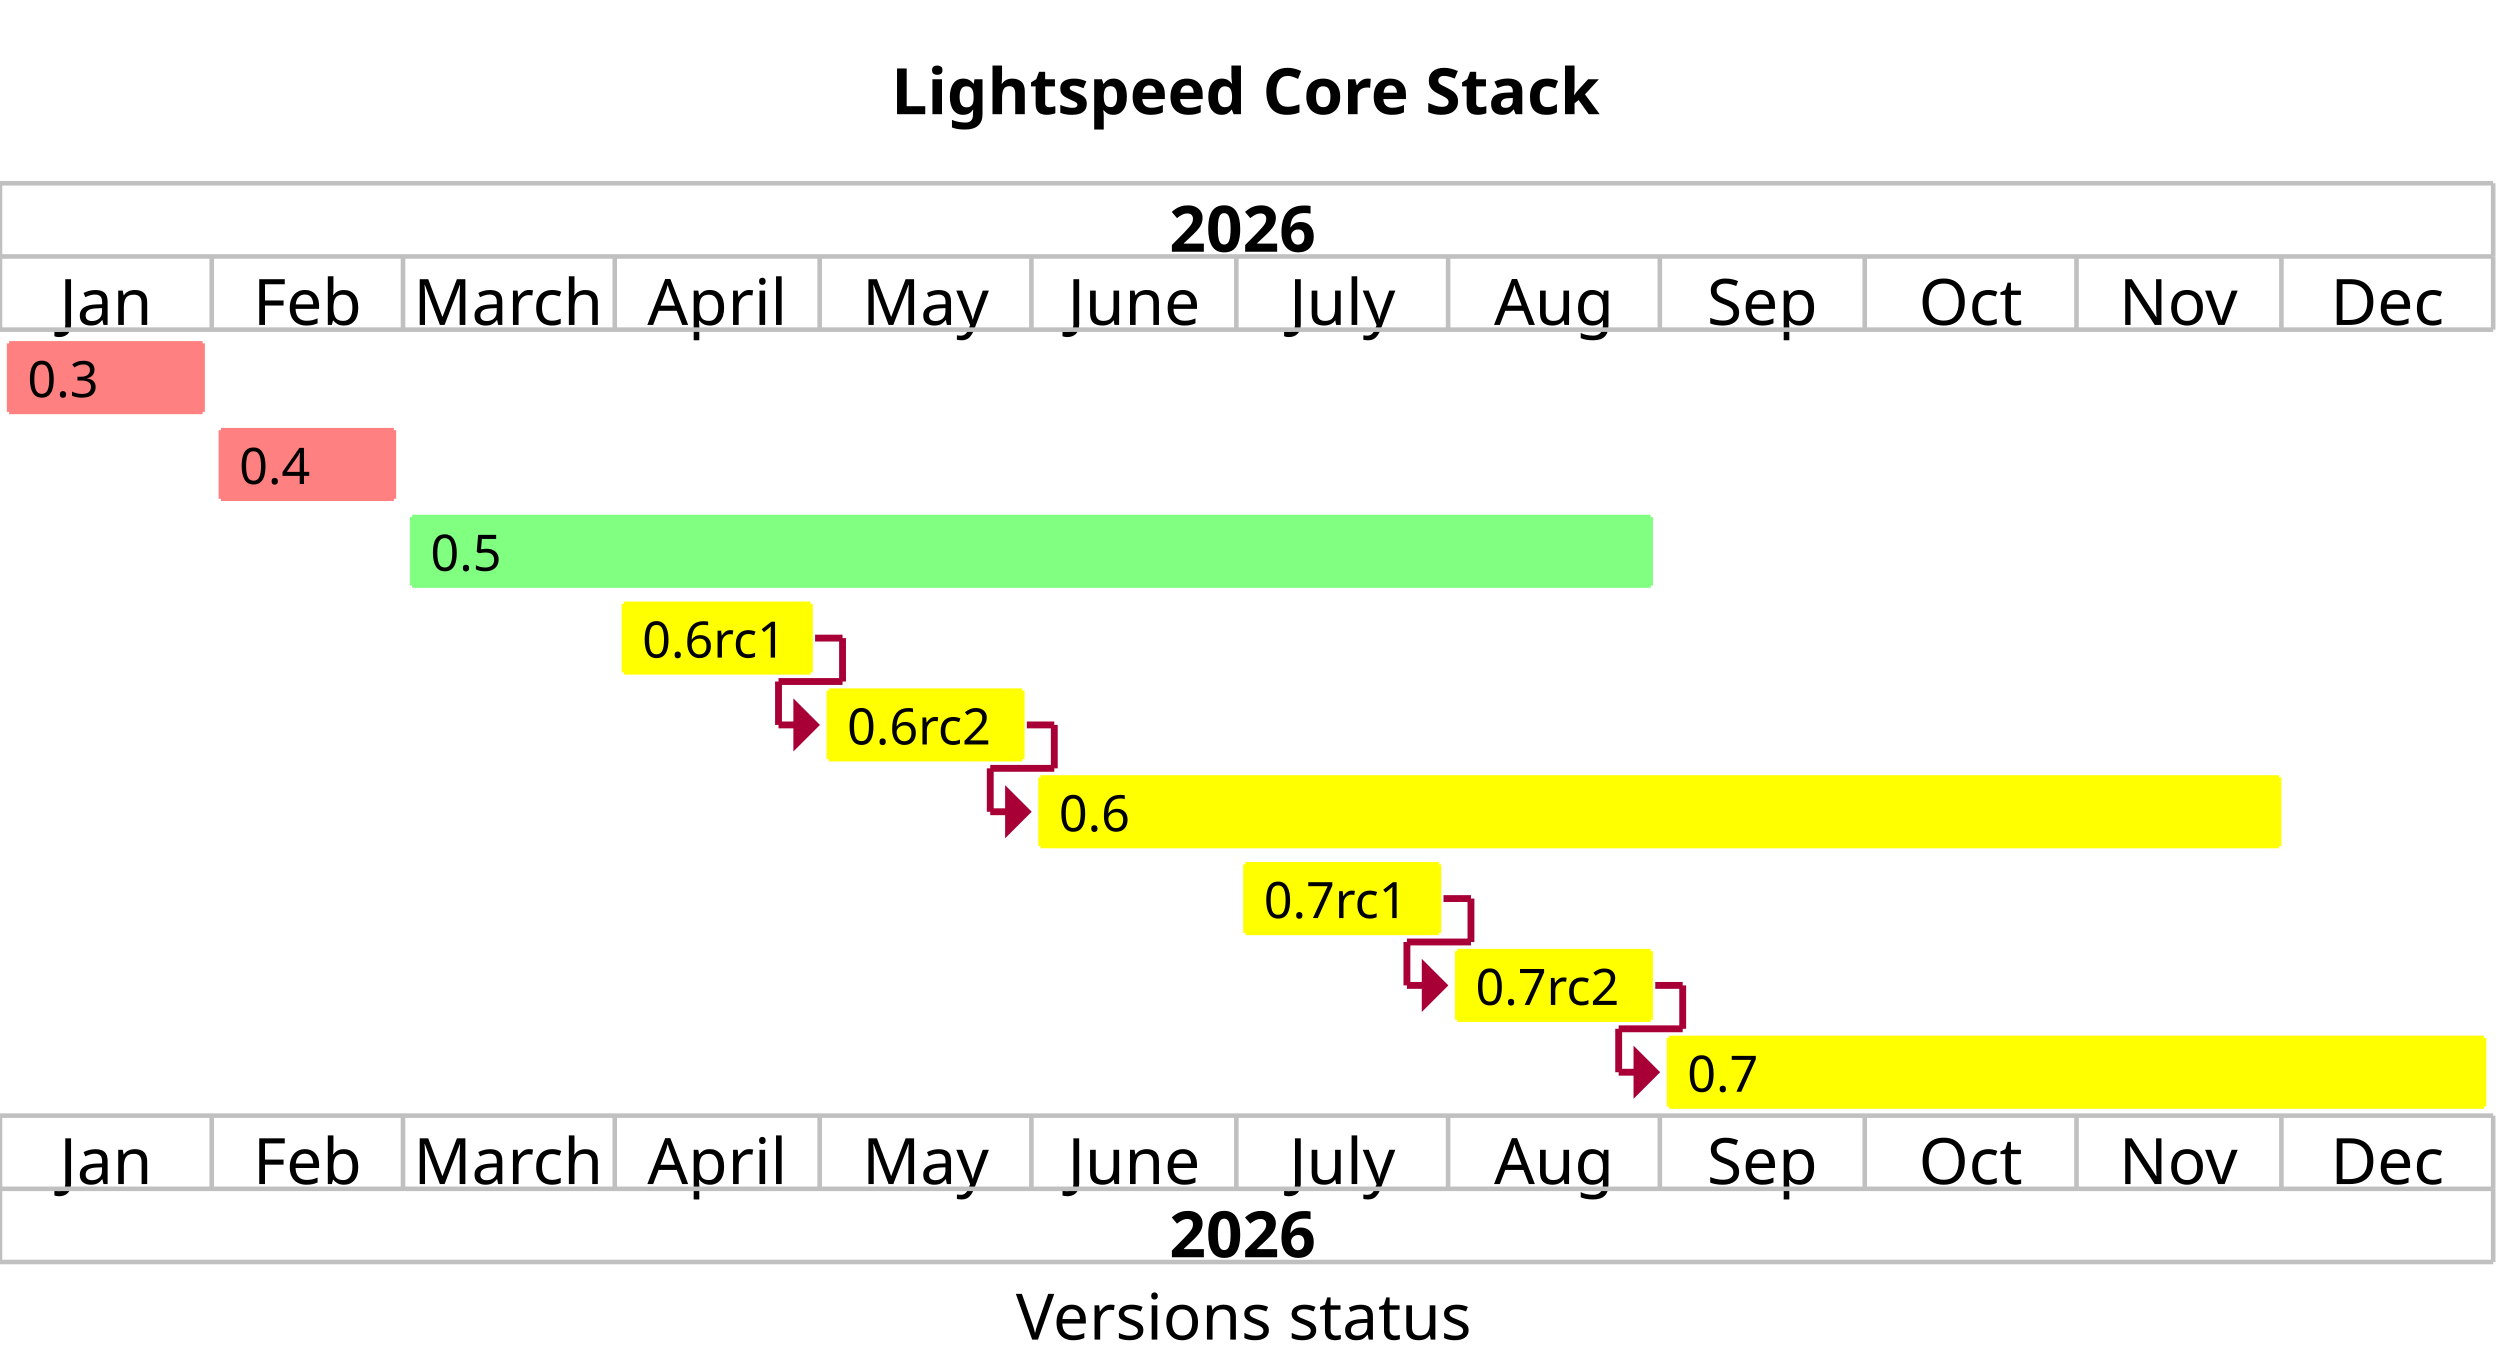
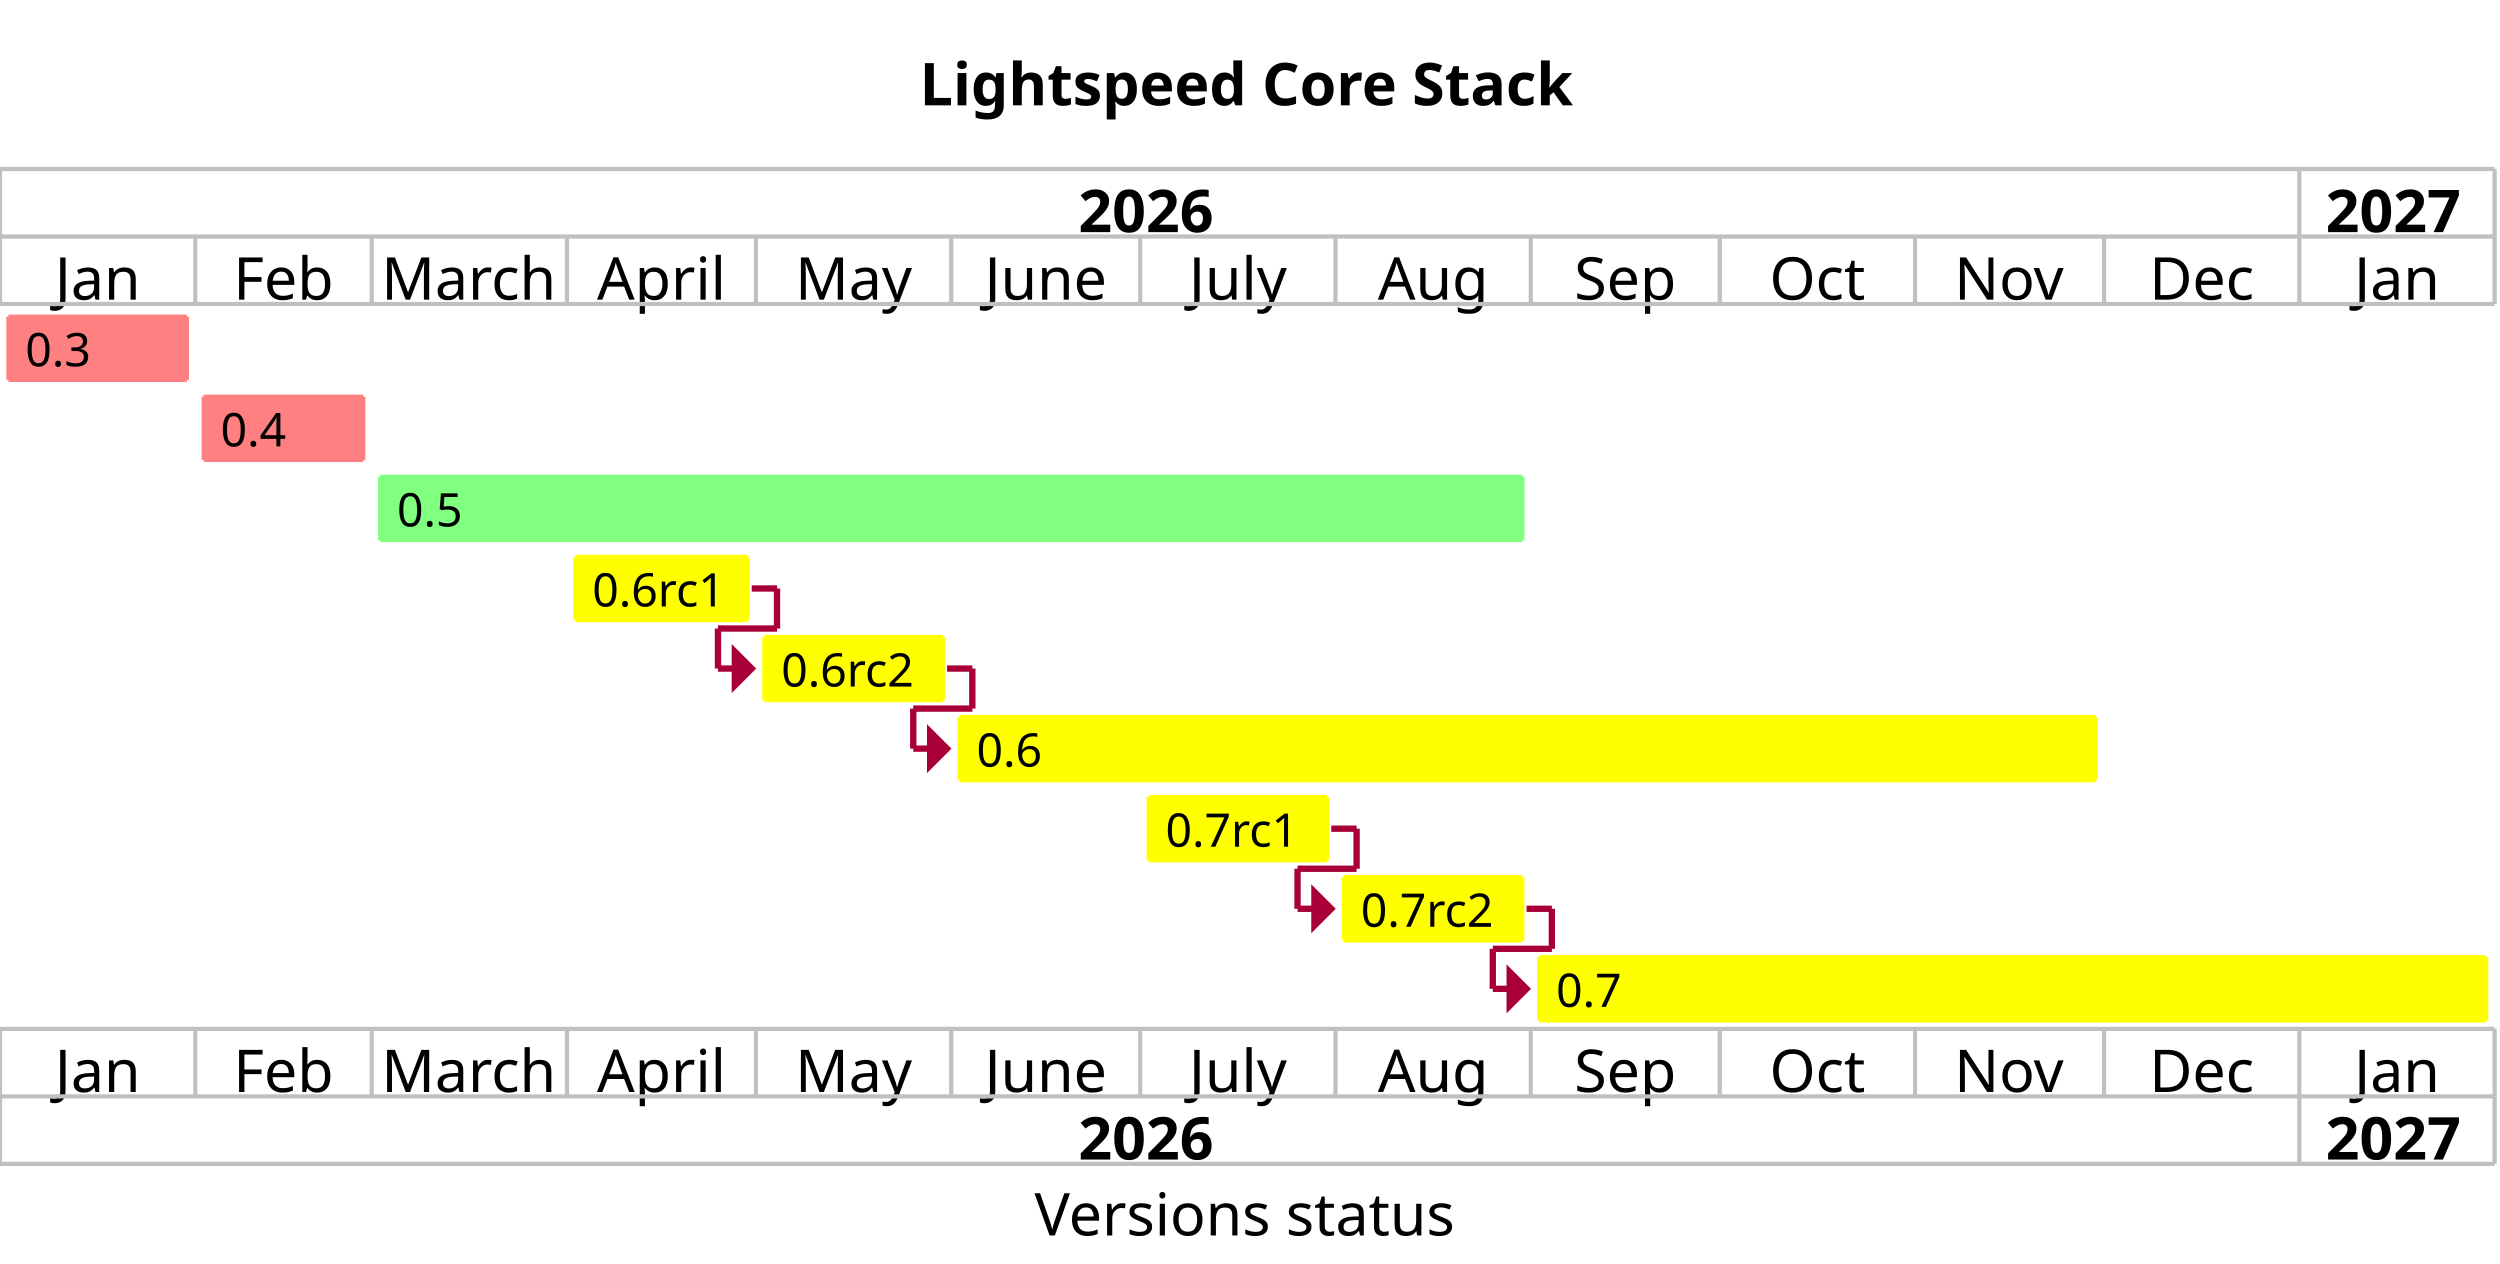
- <svg xmlns="http://www.w3.org/2000/svg" contentStyleType="text/css" height="468.75px" preserveAspectRatio="none" style="width:854px;height:468px;background:#FFFFFF;" version="1.1" viewBox="0 0 854 468" width="854.688px" zoomAndPan="magnify">
+ <svg xmlns="http://www.w3.org/2000/svg" contentStyleType="text/css" height="468.75px" preserveAspectRatio="none" style="width:926px;height:468px;background:#FFFFFF;" version="1.1" viewBox="0 0 926 468" width="926.562px" zoomAndPan="magnify">
  <defs />
  <g>
-     <text fill="#000000" font-family="sans-serif" font-size="21.875" font-weight="bold" lengthAdjust="spacing" textLength="241.187" x="304.458" y="39.009">Lightspeed Core Stack</text>
+     <text fill="#000000" font-family="sans-serif" font-size="21.875" font-weight="bold" lengthAdjust="spacing" textLength="241.187" x="340.625" y="39.009">Lightspeed Core Stack</text>
    <line style="stroke:#C0C0C0;stroke-width:1.562;" x1="0" x2="0" y1="62.606" y2="87.606" />
+     <line style="stroke:#C0C0C0;stroke-width:1.562;" x1="851.667" x2="851.667" y1="62.606" y2="87.606" />
    <text fill="#000000" font-family="sans-serif" font-size="21.875" font-weight="bold" lengthAdjust="spacing" textLength="52.784" x="399.441" y="85.99">2026</text>
-     <line style="stroke:#C0C0C0;stroke-width:1.562;" x1="851.667" x2="851.667" y1="62.606" y2="87.606" />
+     <text fill="#000000" font-family="sans-serif" font-size="21.875" font-weight="bold" lengthAdjust="spacing" textLength="52.784" x="861.441" y="85.99">2027</text>
+     <line style="stroke:#C0C0C0;stroke-width:1.562;" x1="924" x2="924" y1="62.606" y2="87.606" />
    <line style="stroke:#C0C0C0;stroke-width:1.562;" x1="0" x2="0" y1="87.606" y2="112.606" />
    <line style="stroke:#C0C0C0;stroke-width:1.562;" x1="72.333" x2="72.333" y1="87.606" y2="112.606" />
    <text fill="#000000" font-family="sans-serif" font-size="21.875" lengthAdjust="spacing" textLength="31.762" x="20.285" y="110.99">Jan</text>
    <line style="stroke:#C0C0C0;stroke-width:1.562;" x1="137.667" x2="137.667" y1="87.606" y2="112.606" />
    <text fill="#000000" font-family="sans-serif" font-size="21.875" lengthAdjust="spacing" textLength="37.144" x="86.428" y="110.99">Feb</text>
    <line style="stroke:#C0C0C0;stroke-width:1.562;" x1="210" x2="210" y1="87.606" y2="112.606" />
    <text fill="#000000" font-family="sans-serif" font-size="21.875" lengthAdjust="spacing" textLength="65.165" x="141.251" y="110.99">March</text>
    <line style="stroke:#C0C0C0;stroke-width:1.562;" x1="280" x2="280" y1="87.606" y2="112.606" />
    <text fill="#000000" font-family="sans-serif" font-size="21.875" lengthAdjust="spacing" textLength="47.753" x="221.124" y="110.99">April</text>
    <line style="stroke:#C0C0C0;stroke-width:1.562;" x1="352.333" x2="352.333" y1="87.606" y2="112.606" />
    <text fill="#000000" font-family="sans-serif" font-size="21.875" lengthAdjust="spacing" textLength="43.269" x="294.532" y="110.99">May</text>
    <line style="stroke:#C0C0C0;stroke-width:1.562;" x1="422.333" x2="422.333" y1="87.606" y2="112.606" />
    <text fill="#000000" font-family="sans-serif" font-size="21.875" lengthAdjust="spacing" textLength="45.347" x="364.66" y="110.99">June</text>
    <line style="stroke:#C0C0C0;stroke-width:1.562;" x1="494.667" x2="494.667" y1="87.606" y2="112.606" />
    <text fill="#000000" font-family="sans-serif" font-size="21.875" lengthAdjust="spacing" textLength="36.291" x="440.355" y="110.99">July</text>
    <line style="stroke:#C0C0C0;stroke-width:1.562;" x1="567" x2="567" y1="87.606" y2="112.606" />
    <text fill="#000000" font-family="sans-serif" font-size="21.875" lengthAdjust="spacing" textLength="40.95" x="510.358" y="110.99">Aug</text>
    <line style="stroke:#C0C0C0;stroke-width:1.562;" x1="637" x2="637" y1="87.606" y2="112.606" />
    <text fill="#000000" font-family="sans-serif" font-size="21.875" lengthAdjust="spacing" textLength="37.8" x="583.1" y="110.99">Sep</text>
    <line style="stroke:#C0C0C0;stroke-width:1.562;" x1="709.333" x2="709.333" y1="87.606" y2="112.606" />
    <text fill="#000000" font-family="sans-serif" font-size="21.875" lengthAdjust="spacing" textLength="35.481" x="655.426" y="110.99">Oct</text>
    <line style="stroke:#C0C0C0;stroke-width:1.562;" x1="779.333" x2="779.333" y1="87.606" y2="112.606" />
    <text fill="#000000" font-family="sans-serif" font-size="21.875" lengthAdjust="spacing" textLength="40.972" x="723.847" y="110.99">Nov</text>
+     <line style="stroke:#C0C0C0;stroke-width:1.562;" x1="851.667" x2="851.667" y1="87.606" y2="112.606" />
    <text fill="#000000" font-family="sans-serif" font-size="21.875" lengthAdjust="spacing" textLength="38.806" x="796.097" y="110.99">Dec</text>
-     <line style="stroke:#C0C0C0;stroke-width:1.562;" x1="851.667" x2="851.667" y1="87.606" y2="112.606" />
-     <line style="stroke:#C0C0C0;stroke-width:1.562;" x1="0" x2="851.667" y1="62.606" y2="62.606" />
-     <line style="stroke:#C0C0C0;stroke-width:1.562;" x1="0" x2="851.667" y1="87.606" y2="87.606" />
-     <line style="stroke:#C0C0C0;stroke-width:1.562;" x1="0" x2="851.667" y1="112.606" y2="112.606" />
+     <text fill="#000000" font-family="sans-serif" font-size="21.875" lengthAdjust="spacing" textLength="31.762" x="871.952" y="110.99">Jan</text>
+     <line style="stroke:#C0C0C0;stroke-width:1.562;" x1="924" x2="924" y1="87.606" y2="112.606" />
+     <line style="stroke:#C0C0C0;stroke-width:1.562;" x1="0" x2="924" y1="62.606" y2="62.606" />
+     <line style="stroke:#C0C0C0;stroke-width:1.562;" x1="0" x2="924" y1="87.606" y2="87.606" />
+     <line style="stroke:#C0C0C0;stroke-width:1.562;" x1="0" x2="924" y1="112.606" y2="112.606" />
    <line style="stroke:#A80036;stroke-width:2.344;" x1="278.438" x2="287.812" y1="217.976" y2="217.976" />
    <line style="stroke:#A80036;stroke-width:2.344;" x1="287.812" x2="287.812" y1="217.976" y2="232.805" />
    <line style="stroke:#A80036;stroke-width:2.344;" x1="287.812" x2="265.938" y1="232.805" y2="232.805" />
    <line style="stroke:#A80036;stroke-width:2.344;" x1="265.938" x2="265.938" y1="232.805" y2="247.635" />
    <line style="stroke:#A80036;stroke-width:2.344;" x1="265.938" x2="278.438" y1="247.635" y2="247.635" />
    <polygon fill="#A80036" points="272.188,241.385,272.188,247.635,272.188,253.885,278.438,247.635" style="stroke:#A80036;stroke-width:2.344;" />
    <line style="stroke:#A80036;stroke-width:2.344;" x1="350.771" x2="360.146" y1="247.635" y2="247.635" />
    <line style="stroke:#A80036;stroke-width:2.344;" x1="360.146" x2="360.146" y1="247.635" y2="262.465" />
    <line style="stroke:#A80036;stroke-width:2.344;" x1="360.146" x2="338.271" y1="262.465" y2="262.465" />
    <line style="stroke:#A80036;stroke-width:2.344;" x1="338.271" x2="338.271" y1="262.465" y2="277.294" />
    <line style="stroke:#A80036;stroke-width:2.344;" x1="338.271" x2="350.771" y1="277.294" y2="277.294" />
    <polygon fill="#A80036" points="344.521,271.044,344.521,277.294,344.521,283.544,350.771,277.294" style="stroke:#A80036;stroke-width:2.344;" />
    <line style="stroke:#A80036;stroke-width:2.344;" x1="493.104" x2="502.479" y1="306.953" y2="306.953" />
    <line style="stroke:#A80036;stroke-width:2.344;" x1="502.479" x2="502.479" y1="306.953" y2="321.783" />
    <line style="stroke:#A80036;stroke-width:2.344;" x1="502.479" x2="480.604" y1="321.783" y2="321.783" />
    <line style="stroke:#A80036;stroke-width:2.344;" x1="480.604" x2="480.604" y1="321.783" y2="336.613" />
    <line style="stroke:#A80036;stroke-width:2.344;" x1="480.604" x2="493.104" y1="336.613" y2="336.613" />
    <polygon fill="#A80036" points="486.854,330.363,486.854,336.613,486.854,342.863,493.104,336.613" style="stroke:#A80036;stroke-width:2.344;" />
    <line style="stroke:#A80036;stroke-width:2.344;" x1="565.438" x2="574.812" y1="336.613" y2="336.613" />
    <line style="stroke:#A80036;stroke-width:2.344;" x1="574.812" x2="574.812" y1="336.613" y2="351.442" />
    <line style="stroke:#A80036;stroke-width:2.344;" x1="574.812" x2="552.938" y1="351.442" y2="351.442" />
    <line style="stroke:#A80036;stroke-width:2.344;" x1="552.938" x2="552.938" y1="351.442" y2="366.272" />
    <line style="stroke:#A80036;stroke-width:2.344;" x1="552.938" x2="565.438" y1="366.272" y2="366.272" />
    <polygon fill="#A80036" points="559.188,360.022,559.188,366.272,559.188,372.522,565.438,366.272" style="stroke:#A80036;stroke-width:2.344;" />
    <rect fill="#FF8080" height="23.409" style="stroke:none;stroke-width:1.562;" width="66.083" x="3.125" y="117.294" />
    <line style="stroke:#FF8080;stroke-width:1.562;" x1="3.125" x2="69.208" y1="117.294" y2="117.294" />
    <line style="stroke:#FF8080;stroke-width:1.562;" x1="3.125" x2="69.208" y1="140.703" y2="140.703" />
    <line style="stroke:#FF8080;stroke-width:1.562;" x1="3.125" x2="3.125" y1="117.294" y2="140.703" />
    <line style="stroke:#FF8080;stroke-width:1.562;" x1="69.208" x2="69.208" y1="117.294" y2="140.703" />
    <rect fill="#FF8080" height="23.409" style="stroke:none;stroke-width:1.562;" width="59.083" x="75.458" y="146.953" />
    <line style="stroke:#FF8080;stroke-width:1.562;" x1="75.458" x2="134.542" y1="146.953" y2="146.953" />
    <line style="stroke:#FF8080;stroke-width:1.562;" x1="75.458" x2="134.542" y1="170.362" y2="170.362" />
    <line style="stroke:#FF8080;stroke-width:1.562;" x1="75.458" x2="75.458" y1="146.953" y2="170.362" />
    <line style="stroke:#FF8080;stroke-width:1.562;" x1="134.542" x2="134.542" y1="146.953" y2="170.362" />
    <rect fill="#80FF80" height="23.409" style="stroke:none;stroke-width:1.562;" width="423.083" x="140.792" y="176.612" />
    <line style="stroke:#80FF80;stroke-width:1.562;" x1="140.792" x2="563.875" y1="176.612" y2="176.612" />
    <line style="stroke:#80FF80;stroke-width:1.562;" x1="140.792" x2="563.875" y1="200.021" y2="200.021" />
    <line style="stroke:#80FF80;stroke-width:1.562;" x1="140.792" x2="140.792" y1="176.612" y2="200.021" />
    <line style="stroke:#80FF80;stroke-width:1.562;" x1="563.875" x2="563.875" y1="176.612" y2="200.021" />
    <rect fill="#FFFF00" height="23.409" style="stroke:none;stroke-width:1.562;" width="63.75" x="213.125" y="206.271" />
    <line style="stroke:#FFFF00;stroke-width:1.562;" x1="213.125" x2="276.875" y1="206.271" y2="206.271" />
    <line style="stroke:#FFFF00;stroke-width:1.562;" x1="213.125" x2="276.875" y1="229.68" y2="229.68" />
    <line style="stroke:#FFFF00;stroke-width:1.562;" x1="213.125" x2="213.125" y1="206.271" y2="229.68" />
    <line style="stroke:#FFFF00;stroke-width:1.562;" x1="276.875" x2="276.875" y1="206.271" y2="229.68" />
    <rect fill="#FFFF00" height="23.409" style="stroke:none;stroke-width:1.562;" width="66.083" x="283.125" y="235.93" />
    <line style="stroke:#FFFF00;stroke-width:1.562;" x1="283.125" x2="349.208" y1="235.93" y2="235.93" />
    <line style="stroke:#FFFF00;stroke-width:1.562;" x1="283.125" x2="349.208" y1="259.34" y2="259.34" />
    <line style="stroke:#FFFF00;stroke-width:1.562;" x1="283.125" x2="283.125" y1="235.93" y2="259.34" />
    <line style="stroke:#FFFF00;stroke-width:1.562;" x1="349.208" x2="349.208" y1="235.93" y2="259.34" />
-     <rect fill="#FFFF00" height="23.409" style="stroke:none;stroke-width:1.562;" width="423.083" x="355.458" y="265.59" />
-     <line style="stroke:#FFFF00;stroke-width:1.562;" x1="355.458" x2="778.542" y1="265.59" y2="265.59" />
-     <line style="stroke:#FFFF00;stroke-width:1.562;" x1="355.458" x2="778.542" y1="288.999" y2="288.999" />
+     <rect fill="#FFFF00" height="23.409" style="stroke:none;stroke-width:1.562;" width="420.75" x="355.458" y="265.59" />
+     <line style="stroke:#FFFF00;stroke-width:1.562;" x1="355.458" x2="776.208" y1="265.59" y2="265.59" />
+     <line style="stroke:#FFFF00;stroke-width:1.562;" x1="355.458" x2="776.208" y1="288.999" y2="288.999" />
    <line style="stroke:#FFFF00;stroke-width:1.562;" x1="355.458" x2="355.458" y1="265.59" y2="288.999" />
-     <line style="stroke:#FFFF00;stroke-width:1.562;" x1="778.542" x2="778.542" y1="265.59" y2="288.999" />
+     <line style="stroke:#FFFF00;stroke-width:1.562;" x1="776.208" x2="776.208" y1="265.59" y2="288.999" />
    <rect fill="#FFFF00" height="23.409" style="stroke:none;stroke-width:1.562;" width="66.083" x="425.458" y="295.249" />
    <line style="stroke:#FFFF00;stroke-width:1.562;" x1="425.458" x2="491.542" y1="295.249" y2="295.249" />
    <line style="stroke:#FFFF00;stroke-width:1.562;" x1="425.458" x2="491.542" y1="318.658" y2="318.658" />
    <line style="stroke:#FFFF00;stroke-width:1.562;" x1="425.458" x2="425.458" y1="295.249" y2="318.658" />
    <line style="stroke:#FFFF00;stroke-width:1.562;" x1="491.542" x2="491.542" y1="295.249" y2="318.658" />
    <rect fill="#FFFF00" height="23.409" style="stroke:none;stroke-width:1.562;" width="66.083" x="497.792" y="324.908" />
    <line style="stroke:#FFFF00;stroke-width:1.562;" x1="497.792" x2="563.875" y1="324.908" y2="324.908" />
    <line style="stroke:#FFFF00;stroke-width:1.562;" x1="497.792" x2="563.875" y1="348.317" y2="348.317" />
    <line style="stroke:#FFFF00;stroke-width:1.562;" x1="497.792" x2="497.792" y1="324.908" y2="348.317" />
    <line style="stroke:#FFFF00;stroke-width:1.562;" x1="563.875" x2="563.875" y1="324.908" y2="348.317" />
-     <rect fill="#FFFF00" height="23.409" style="stroke:none;stroke-width:1.562;" width="278.417" x="570.125" y="354.567" />
-     <line style="stroke:#FFFF00;stroke-width:1.562;" x1="570.125" x2="848.542" y1="354.567" y2="354.567" />
-     <line style="stroke:#FFFF00;stroke-width:1.562;" x1="570.125" x2="848.542" y1="377.976" y2="377.976" />
+     <rect fill="#FFFF00" height="23.409" style="stroke:none;stroke-width:1.562;" width="350.75" x="570.125" y="354.567" />
+     <line style="stroke:#FFFF00;stroke-width:1.562;" x1="570.125" x2="920.875" y1="354.567" y2="354.567" />
+     <line style="stroke:#FFFF00;stroke-width:1.562;" x1="570.125" x2="920.875" y1="377.976" y2="377.976" />
    <line style="stroke:#FFFF00;stroke-width:1.562;" x1="570.125" x2="570.125" y1="354.567" y2="377.976" />
-     <line style="stroke:#FFFF00;stroke-width:1.562;" x1="848.542" x2="848.542" y1="354.567" y2="377.976" />
+     <line style="stroke:#FFFF00;stroke-width:1.562;" x1="920.875" x2="920.875" y1="354.567" y2="377.976" />
    <text fill="#000000" font-family="sans-serif" font-size="17.188" lengthAdjust="spacing" textLength="24.269" x="9.375" y="135.667">0.3</text>
    <text fill="#000000" font-family="sans-serif" font-size="17.188" lengthAdjust="spacing" textLength="24.269" x="81.708" y="165.326">0.4</text>
    <text fill="#000000" font-family="sans-serif" font-size="17.188" lengthAdjust="spacing" textLength="24.269" x="147.042" y="194.985">0.5</text>
    <text fill="#000000" font-family="sans-serif" font-size="17.188" lengthAdjust="spacing" textLength="49.448" x="219.375" y="224.644">0.6rc1</text>
    <text fill="#000000" font-family="sans-serif" font-size="17.188" lengthAdjust="spacing" textLength="49.448" x="289.375" y="254.304">0.6rc2</text>
    <text fill="#000000" font-family="sans-serif" font-size="17.188" lengthAdjust="spacing" textLength="24.269" x="361.708" y="283.963">0.6</text>
    <text fill="#000000" font-family="sans-serif" font-size="17.188" lengthAdjust="spacing" textLength="49.448" x="431.708" y="313.622">0.7rc1</text>
    <text fill="#000000" font-family="sans-serif" font-size="17.188" lengthAdjust="spacing" textLength="49.448" x="504.042" y="343.281">0.7rc2</text>
    <text fill="#000000" font-family="sans-serif" font-size="17.188" lengthAdjust="spacing" textLength="24.269" x="576.375" y="372.94">0.7</text>
    <line style="stroke:#C0C0C0;stroke-width:1.562;" x1="0" x2="0" y1="381.101" y2="406.101" />
    <line style="stroke:#C0C0C0;stroke-width:1.562;" x1="72.333" x2="72.333" y1="381.101" y2="406.101" />
    <text fill="#000000" font-family="sans-serif" font-size="21.875" lengthAdjust="spacing" textLength="31.762" x="20.285" y="404.486">Jan</text>
    <line style="stroke:#C0C0C0;stroke-width:1.562;" x1="137.667" x2="137.667" y1="381.101" y2="406.101" />
    <text fill="#000000" font-family="sans-serif" font-size="21.875" lengthAdjust="spacing" textLength="37.144" x="86.428" y="404.486">Feb</text>
    <line style="stroke:#C0C0C0;stroke-width:1.562;" x1="210" x2="210" y1="381.101" y2="406.101" />
    <text fill="#000000" font-family="sans-serif" font-size="21.875" lengthAdjust="spacing" textLength="65.165" x="141.251" y="404.486">March</text>
    <line style="stroke:#C0C0C0;stroke-width:1.562;" x1="280" x2="280" y1="381.101" y2="406.101" />
    <text fill="#000000" font-family="sans-serif" font-size="21.875" lengthAdjust="spacing" textLength="47.753" x="221.124" y="404.486">April</text>
    <line style="stroke:#C0C0C0;stroke-width:1.562;" x1="352.333" x2="352.333" y1="381.101" y2="406.101" />
    <text fill="#000000" font-family="sans-serif" font-size="21.875" lengthAdjust="spacing" textLength="43.269" x="294.532" y="404.486">May</text>
    <line style="stroke:#C0C0C0;stroke-width:1.562;" x1="422.333" x2="422.333" y1="381.101" y2="406.101" />
    <text fill="#000000" font-family="sans-serif" font-size="21.875" lengthAdjust="spacing" textLength="45.347" x="364.66" y="404.486">June</text>
    <line style="stroke:#C0C0C0;stroke-width:1.562;" x1="494.667" x2="494.667" y1="381.101" y2="406.101" />
    <text fill="#000000" font-family="sans-serif" font-size="21.875" lengthAdjust="spacing" textLength="36.291" x="440.355" y="404.486">July</text>
    <line style="stroke:#C0C0C0;stroke-width:1.562;" x1="567" x2="567" y1="381.101" y2="406.101" />
    <text fill="#000000" font-family="sans-serif" font-size="21.875" lengthAdjust="spacing" textLength="40.95" x="510.358" y="404.486">Aug</text>
    <line style="stroke:#C0C0C0;stroke-width:1.562;" x1="637" x2="637" y1="381.101" y2="406.101" />
    <text fill="#000000" font-family="sans-serif" font-size="21.875" lengthAdjust="spacing" textLength="37.8" x="583.1" y="404.486">Sep</text>
    <line style="stroke:#C0C0C0;stroke-width:1.562;" x1="709.333" x2="709.333" y1="381.101" y2="406.101" />
    <text fill="#000000" font-family="sans-serif" font-size="21.875" lengthAdjust="spacing" textLength="35.481" x="655.426" y="404.486">Oct</text>
    <line style="stroke:#C0C0C0;stroke-width:1.562;" x1="779.333" x2="779.333" y1="381.101" y2="406.101" />
    <text fill="#000000" font-family="sans-serif" font-size="21.875" lengthAdjust="spacing" textLength="40.972" x="723.847" y="404.486">Nov</text>
+     <line style="stroke:#C0C0C0;stroke-width:1.562;" x1="851.667" x2="851.667" y1="381.101" y2="406.101" />
    <text fill="#000000" font-family="sans-serif" font-size="21.875" lengthAdjust="spacing" textLength="38.806" x="796.097" y="404.486">Dec</text>
-     <line style="stroke:#C0C0C0;stroke-width:1.562;" x1="851.667" x2="851.667" y1="381.101" y2="406.101" />
+     <text fill="#000000" font-family="sans-serif" font-size="21.875" lengthAdjust="spacing" textLength="31.762" x="871.952" y="404.486">Jan</text>
+     <line style="stroke:#C0C0C0;stroke-width:1.562;" x1="924" x2="924" y1="381.101" y2="406.101" />
    <line style="stroke:#C0C0C0;stroke-width:1.562;" x1="0" x2="0" y1="406.101" y2="431.101" />
+     <line style="stroke:#C0C0C0;stroke-width:1.562;" x1="851.667" x2="851.667" y1="406.101" y2="431.101" />
    <text fill="#000000" font-family="sans-serif" font-size="21.875" font-weight="bold" lengthAdjust="spacing" textLength="52.784" x="399.441" y="429.486">2026</text>
-     <line style="stroke:#C0C0C0;stroke-width:1.562;" x1="851.667" x2="851.667" y1="406.101" y2="431.101" />
-     <line style="stroke:#C0C0C0;stroke-width:1.562;" x1="0" x2="851.667" y1="381.101" y2="381.101" />
-     <line style="stroke:#C0C0C0;stroke-width:1.562;" x1="0" x2="851.667" y1="406.101" y2="406.101" />
-     <line style="stroke:#C0C0C0;stroke-width:1.562;" x1="0" x2="851.667" y1="431.101" y2="431.101" />
-     <text fill="#000000" font-family="sans-serif" font-size="21.875" lengthAdjust="spacing" textLength="156.078" x="347.013" y="457.611">Versions status</text>
+     <text fill="#000000" font-family="sans-serif" font-size="21.875" font-weight="bold" lengthAdjust="spacing" textLength="52.784" x="861.441" y="429.486">2027</text>
+     <line style="stroke:#C0C0C0;stroke-width:1.562;" x1="924" x2="924" y1="406.101" y2="431.101" />
+     <line style="stroke:#C0C0C0;stroke-width:1.562;" x1="0" x2="924" y1="381.101" y2="381.101" />
+     <line style="stroke:#C0C0C0;stroke-width:1.562;" x1="0" x2="924" y1="406.101" y2="406.101" />
+     <line style="stroke:#C0C0C0;stroke-width:1.562;" x1="0" x2="924" y1="431.101" y2="431.101" />
+     <text fill="#000000" font-family="sans-serif" font-size="21.875" lengthAdjust="spacing" textLength="156.078" x="383.18" y="457.611">Versions status</text>
  </g>
</svg>
